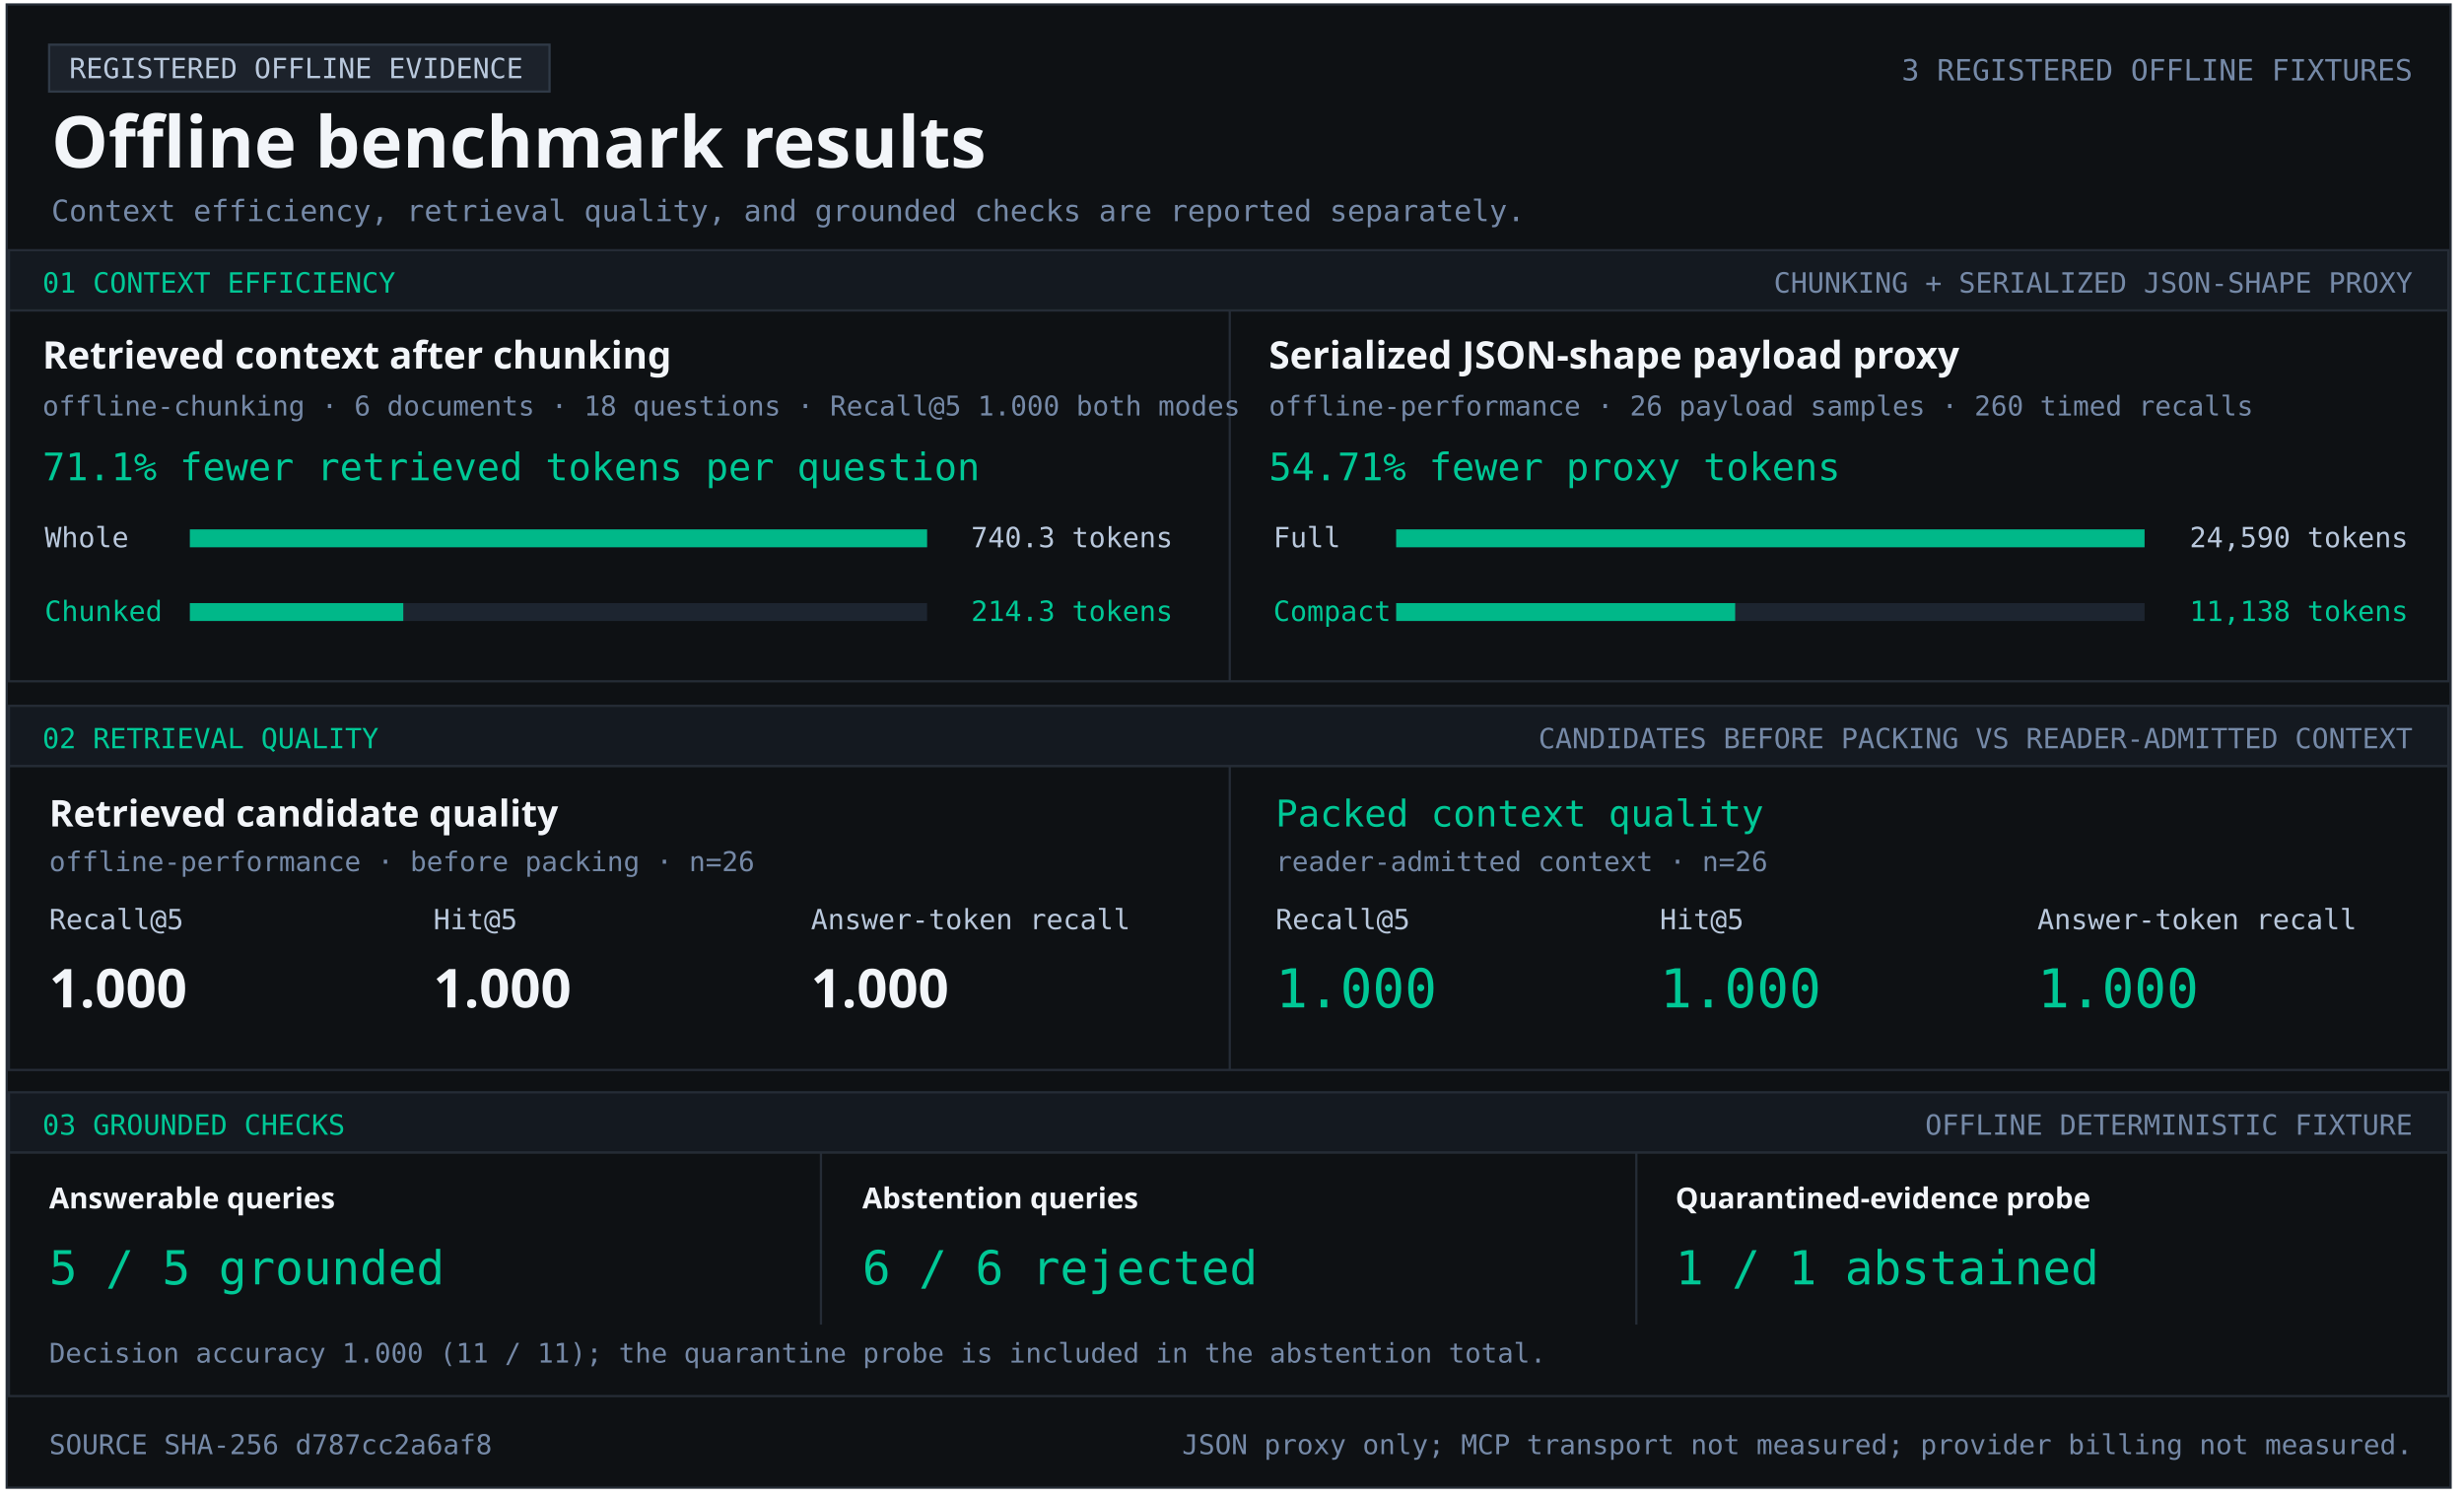
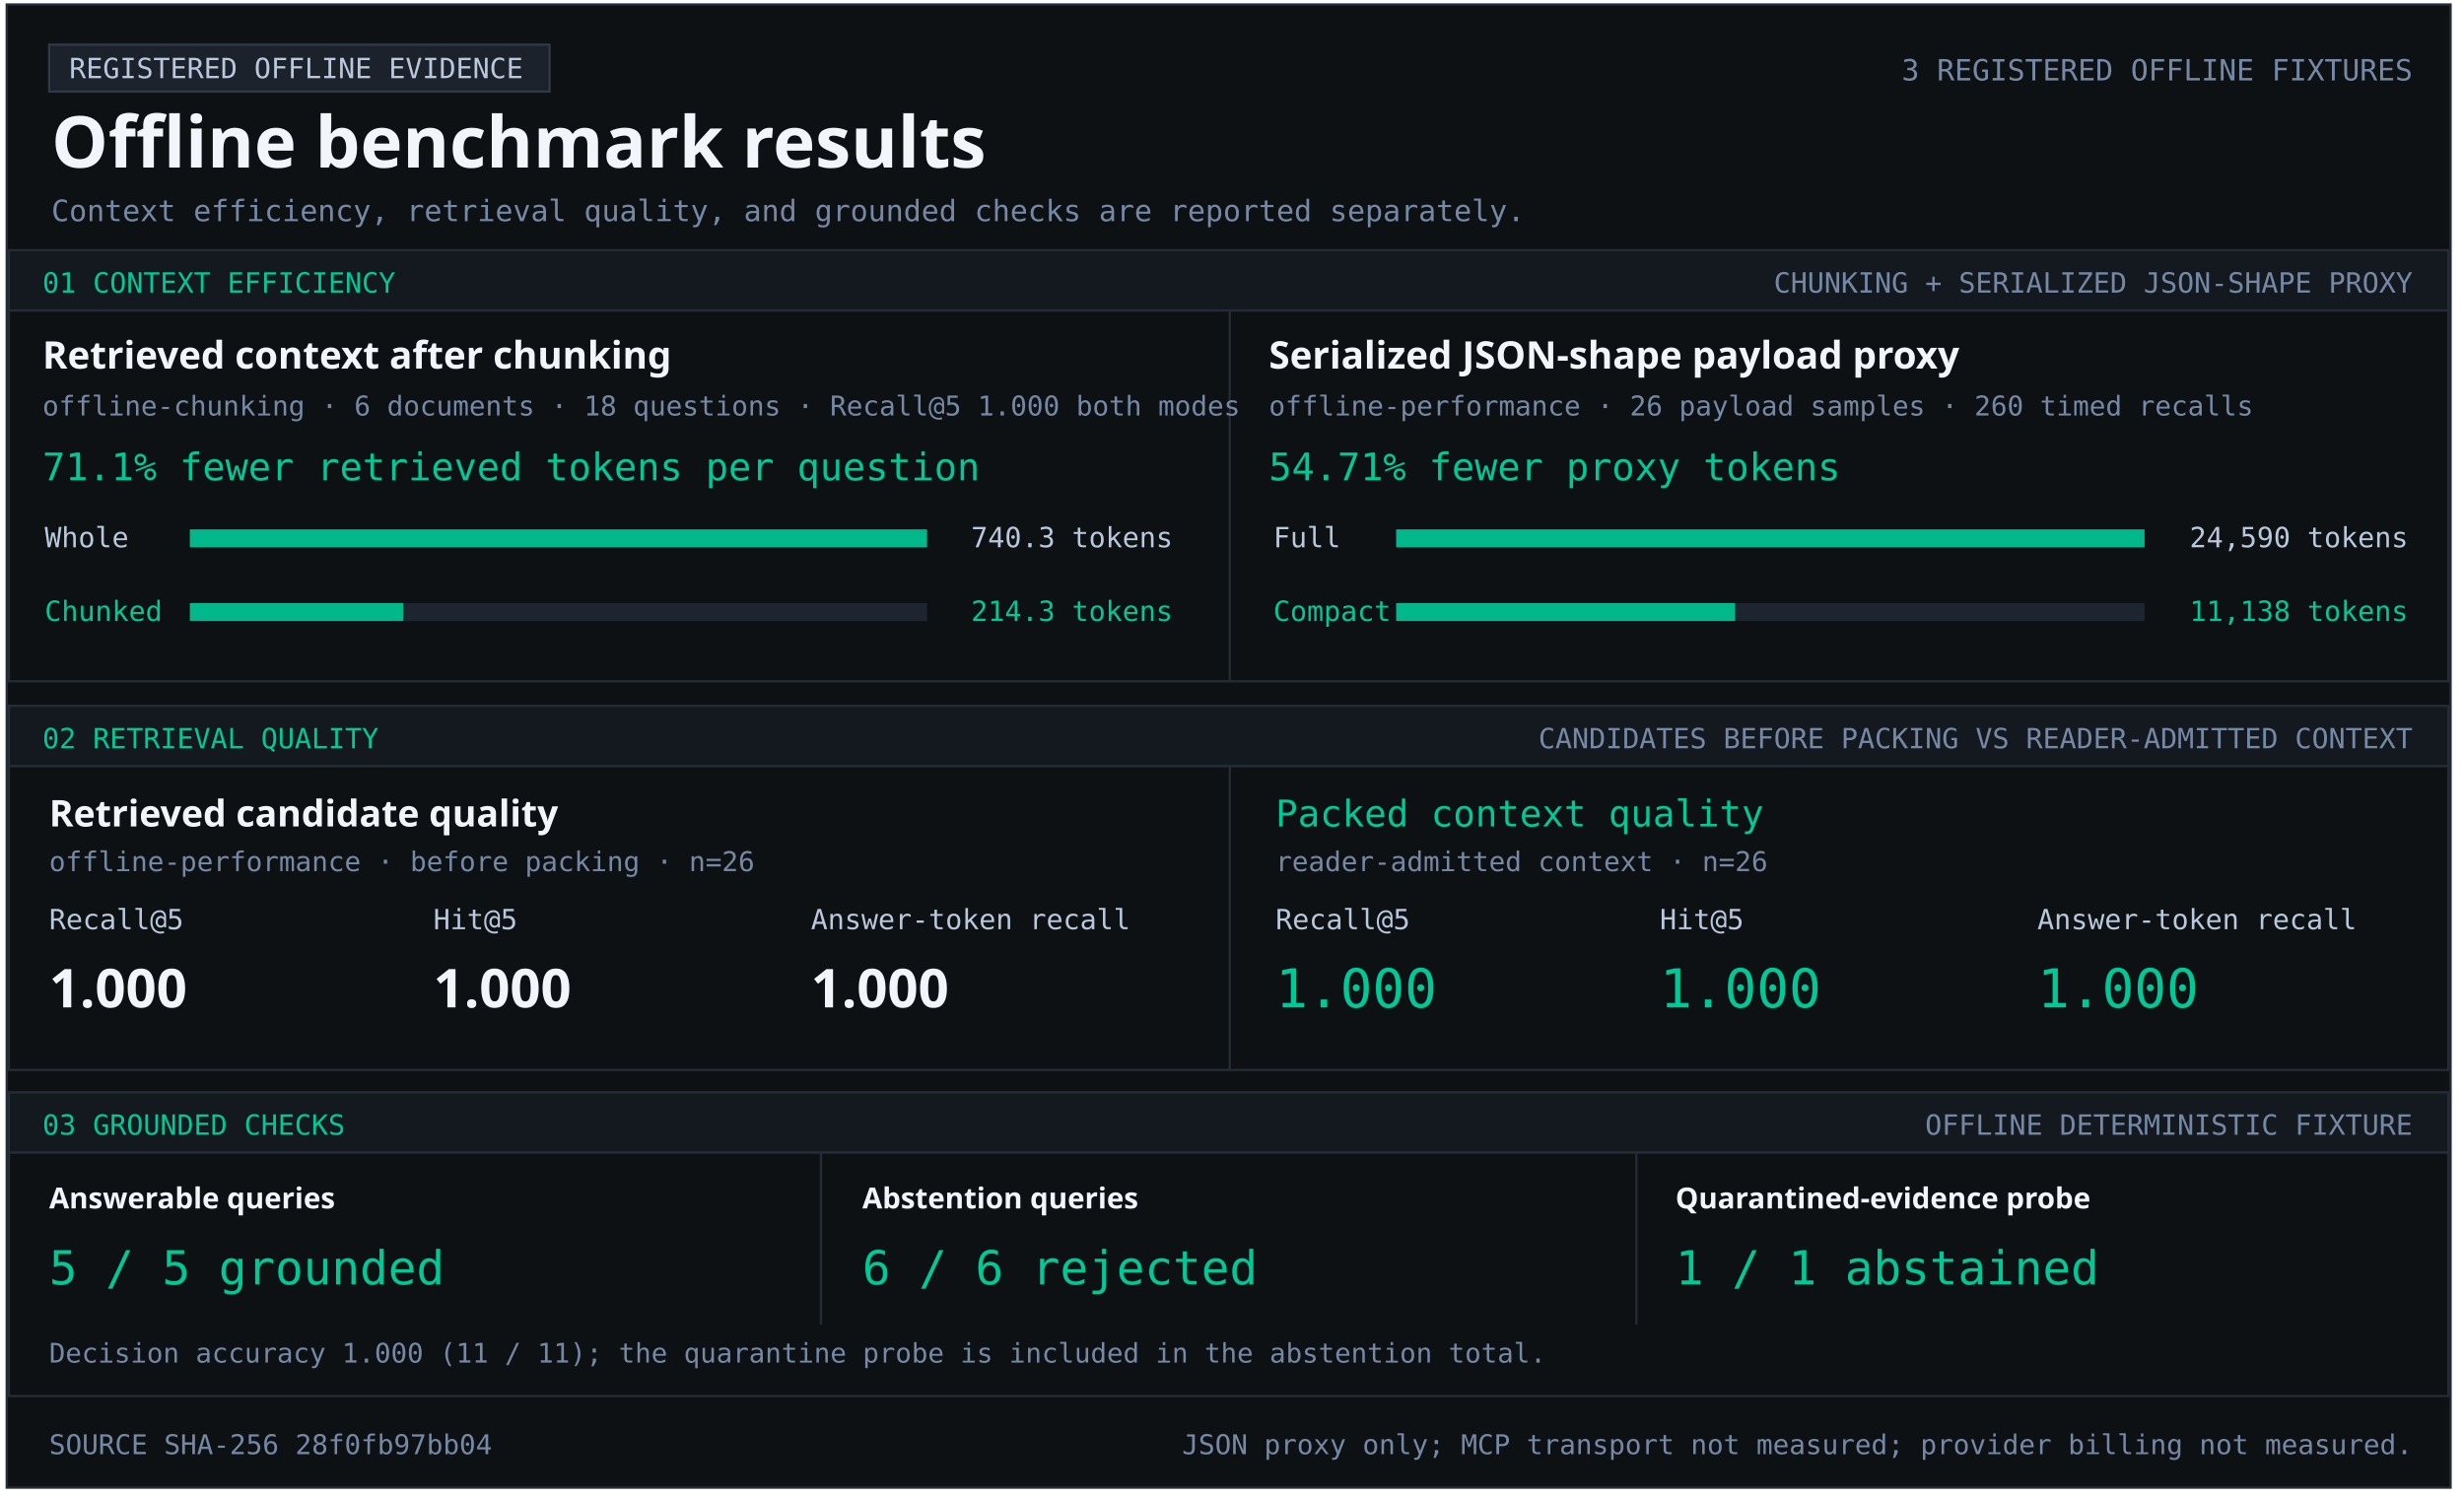
<svg xmlns="http://www.w3.org/2000/svg" width="1103" height="670" viewBox="0 0 1103 670" role="img" aria-labelledby="title desc">
  <style>text{font-family:Consolas,monospace;fill:#b9c8dc} .heading{font-family:Segoe UI,sans-serif;font-weight:700;fill:#f2f5f9} .green{fill:#00c896}.muted{fill:#7589a7}</style>
  <rect x="3" y="2" width="1094" height="664" fill="#0e1114" stroke="#252c36" />
  <rect x="22" y="20" width="224" height="21" fill="#1c222b" stroke="#303a47" />
  <text x="31" y="35" font-size="12.5" text-anchor="start">REGISTERED OFFLINE EVIDENCE</text>
  <text x="23" y="75" font-size="32" class="heading" text-anchor="start">Offline benchmark results</text>
  <text x="1080" y="36" font-size="13.1" class="muted" text-anchor="end">3 REGISTERED OFFLINE FIXTURES</text>
  <text x="23" y="99" font-size="13.2" class="muted" text-anchor="start">Context efficiency, retrieval quality, and grounded checks are reported separately.</text>
  <rect x="4" y="112" width="1092" height="27" fill="#141920" stroke="#252c36" />
  <text x="19" y="131" font-size="12.5" class="green" text-anchor="start">01  CONTEXT EFFICIENCY</text>
  <text x="1080" y="131" font-size="12.5" class="muted" text-anchor="end">CHUNKING + SERIALIZED JSON-SHAPE PROXY</text>
  <rect x="4" y="139" width="1092" height="166" fill="#0e1114" stroke="#252c36" />
  <rect x="550" y="139" width="1" height="166" fill="#252c36" />
  <text x="19" y="165" font-size="17" class="heading" text-anchor="start">Retrieved context after chunking</text>
  <text x="19" y="186" font-size="12.2" class="muted" text-anchor="start">offline-chunking · 6 documents · 18 questions · Recall@5 1.000 both modes</text>
  <text x="19" y="215" font-size="17" class="green" text-anchor="start">71.1% fewer retrieved tokens per question</text>
  <text x="20" y="245" font-size="12.5" text-anchor="start">Whole</text>
  <rect x="85" y="237" width="330" height="8" fill="#1d2530" />
  <rect x="85" y="237" width="330.00" height="8" fill="#00b889" />
  <text x="525" y="245" font-size="12.5" text-anchor="end">740.3 tokens</text>
  <text x="20" y="278" font-size="12.5" class="green" text-anchor="start">Chunked</text>
  <rect x="85" y="270" width="330" height="8" fill="#1d2530" />
  <rect x="85" y="270" width="95.53" height="8" fill="#00b889" />
  <text x="525" y="278" font-size="12.5" class="green" text-anchor="end">214.3 tokens</text>
  <text x="568" y="165" font-size="17" class="heading" text-anchor="start">Serialized JSON-shape payload proxy</text>
  <text x="568" y="186" font-size="12.2" class="muted" text-anchor="start">offline-performance · 26 payload samples · 260 timed recalls</text>
  <text x="568" y="215" font-size="17" class="green" text-anchor="start">54.71% fewer proxy tokens</text>
  <text x="570" y="245" font-size="12.5" text-anchor="start">Full</text>
  <rect x="625" y="237" width="335" height="8" fill="#1d2530" />
  <rect x="625" y="237" width="335.00" height="8" fill="#00b889" />
  <text x="1078" y="245" font-size="12.5" text-anchor="end">24,590 tokens</text>
  <text x="570" y="278" font-size="12.5" class="green" text-anchor="start">Compact</text>
  <rect x="625" y="270" width="335" height="8" fill="#1d2530" />
  <rect x="625" y="270" width="151.74" height="8" fill="#00b889" />
  <text x="1078" y="278" font-size="12.5" class="green" text-anchor="end">11,138 tokens</text>
  <rect x="4" y="316" width="1092" height="27" fill="#141920" stroke="#252c36" />
  <text x="19" y="335" font-size="12.5" class="green" text-anchor="start">02  RETRIEVAL QUALITY</text>
  <text x="1080" y="335" font-size="12.5" class="muted" text-anchor="end">CANDIDATES BEFORE PACKING VS READER-ADMITTED CONTEXT</text>
  <rect x="4" y="343" width="1092" height="136" fill="#0e1114" stroke="#252c36" />
  <rect x="550" y="343" width="1" height="136" fill="#252c36" />
  <text x="22" y="370" font-size="16.5" class="heading" text-anchor="start">Retrieved candidate quality</text>
  <text x="22" y="390" font-size="12.2" class="muted" text-anchor="start">offline-performance · before packing · n=26</text>
  <text x="22" y="416" font-size="12.5" text-anchor="start">Recall@5</text>
  <text x="194" y="416" font-size="12.5" text-anchor="start">Hit@5</text>
  <text x="363" y="416" font-size="12.5" text-anchor="start">Answer-token recall</text>
  <text x="22" y="451" font-size="24" class="heading" text-anchor="start">1.000</text>
  <text x="194" y="451" font-size="24" class="heading" text-anchor="start">1.000</text>
  <text x="363" y="451" font-size="24" class="heading" text-anchor="start">1.000</text>
  <text x="571" y="370" font-size="16.5" class="green" text-anchor="start">Packed context quality</text>
  <text x="571" y="390" font-size="12.2" class="muted" text-anchor="start">reader-admitted context · n=26</text>
  <text x="571" y="416" font-size="12.5" text-anchor="start">Recall@5</text>
  <text x="743" y="416" font-size="12.5" text-anchor="start">Hit@5</text>
  <text x="912" y="416" font-size="12.5" text-anchor="start">Answer-token recall</text>
  <text x="571" y="451" font-size="24" class="green" text-anchor="start">1.000</text>
  <text x="743" y="451" font-size="24" class="green" text-anchor="start">1.000</text>
  <text x="912" y="451" font-size="24" class="green" text-anchor="start">1.000</text>
  <rect x="4" y="489" width="1092" height="27" fill="#141920" stroke="#252c36" />
  <text x="19" y="508" font-size="12.5" class="green" text-anchor="start">03  GROUNDED CHECKS</text>
  <text x="1080" y="508" font-size="12.5" class="muted" text-anchor="end">OFFLINE DETERMINISTIC FIXTURE</text>
  <rect x="4" y="516" width="1092" height="109" fill="#0e1114" stroke="#252c36" />
  <rect x="367" y="516" width="1" height="77" fill="#252c36" />
  <rect x="732" y="516" width="1" height="77" fill="#252c36" />
  <text x="22" y="541" font-size="13" class="heading" text-anchor="start">Answerable queries</text>
  <text x="22" y="575" font-size="21" class="green" text-anchor="start">5 / 5 grounded</text>
  <text x="386" y="541" font-size="13" class="heading" text-anchor="start">Abstention queries</text>
  <text x="386" y="575" font-size="21" class="green" text-anchor="start">6 / 6 rejected</text>
  <text x="750" y="541" font-size="13" class="heading" text-anchor="start">Quarantined-evidence probe</text>
  <text x="750" y="575" font-size="21" class="green" text-anchor="start">1 / 1 abstained</text>
  <text x="22" y="610" font-size="12.1" class="muted" text-anchor="start">Decision accuracy 1.000 (11 / 11); the quarantine probe is included in the abstention total.</text>
-   <text x="22" y="651" font-size="12.2" class="muted" text-anchor="start">SOURCE SHA-256  d787cc2a6af8</text>
+   <text x="22" y="651" font-size="12.2" class="muted" text-anchor="start">SOURCE SHA-256  28f0fb97bb04</text>
  <text x="1080" y="651" font-size="12.2" class="muted" text-anchor="end">JSON proxy only; MCP transport not measured; provider billing not measured.</text>
</svg>
